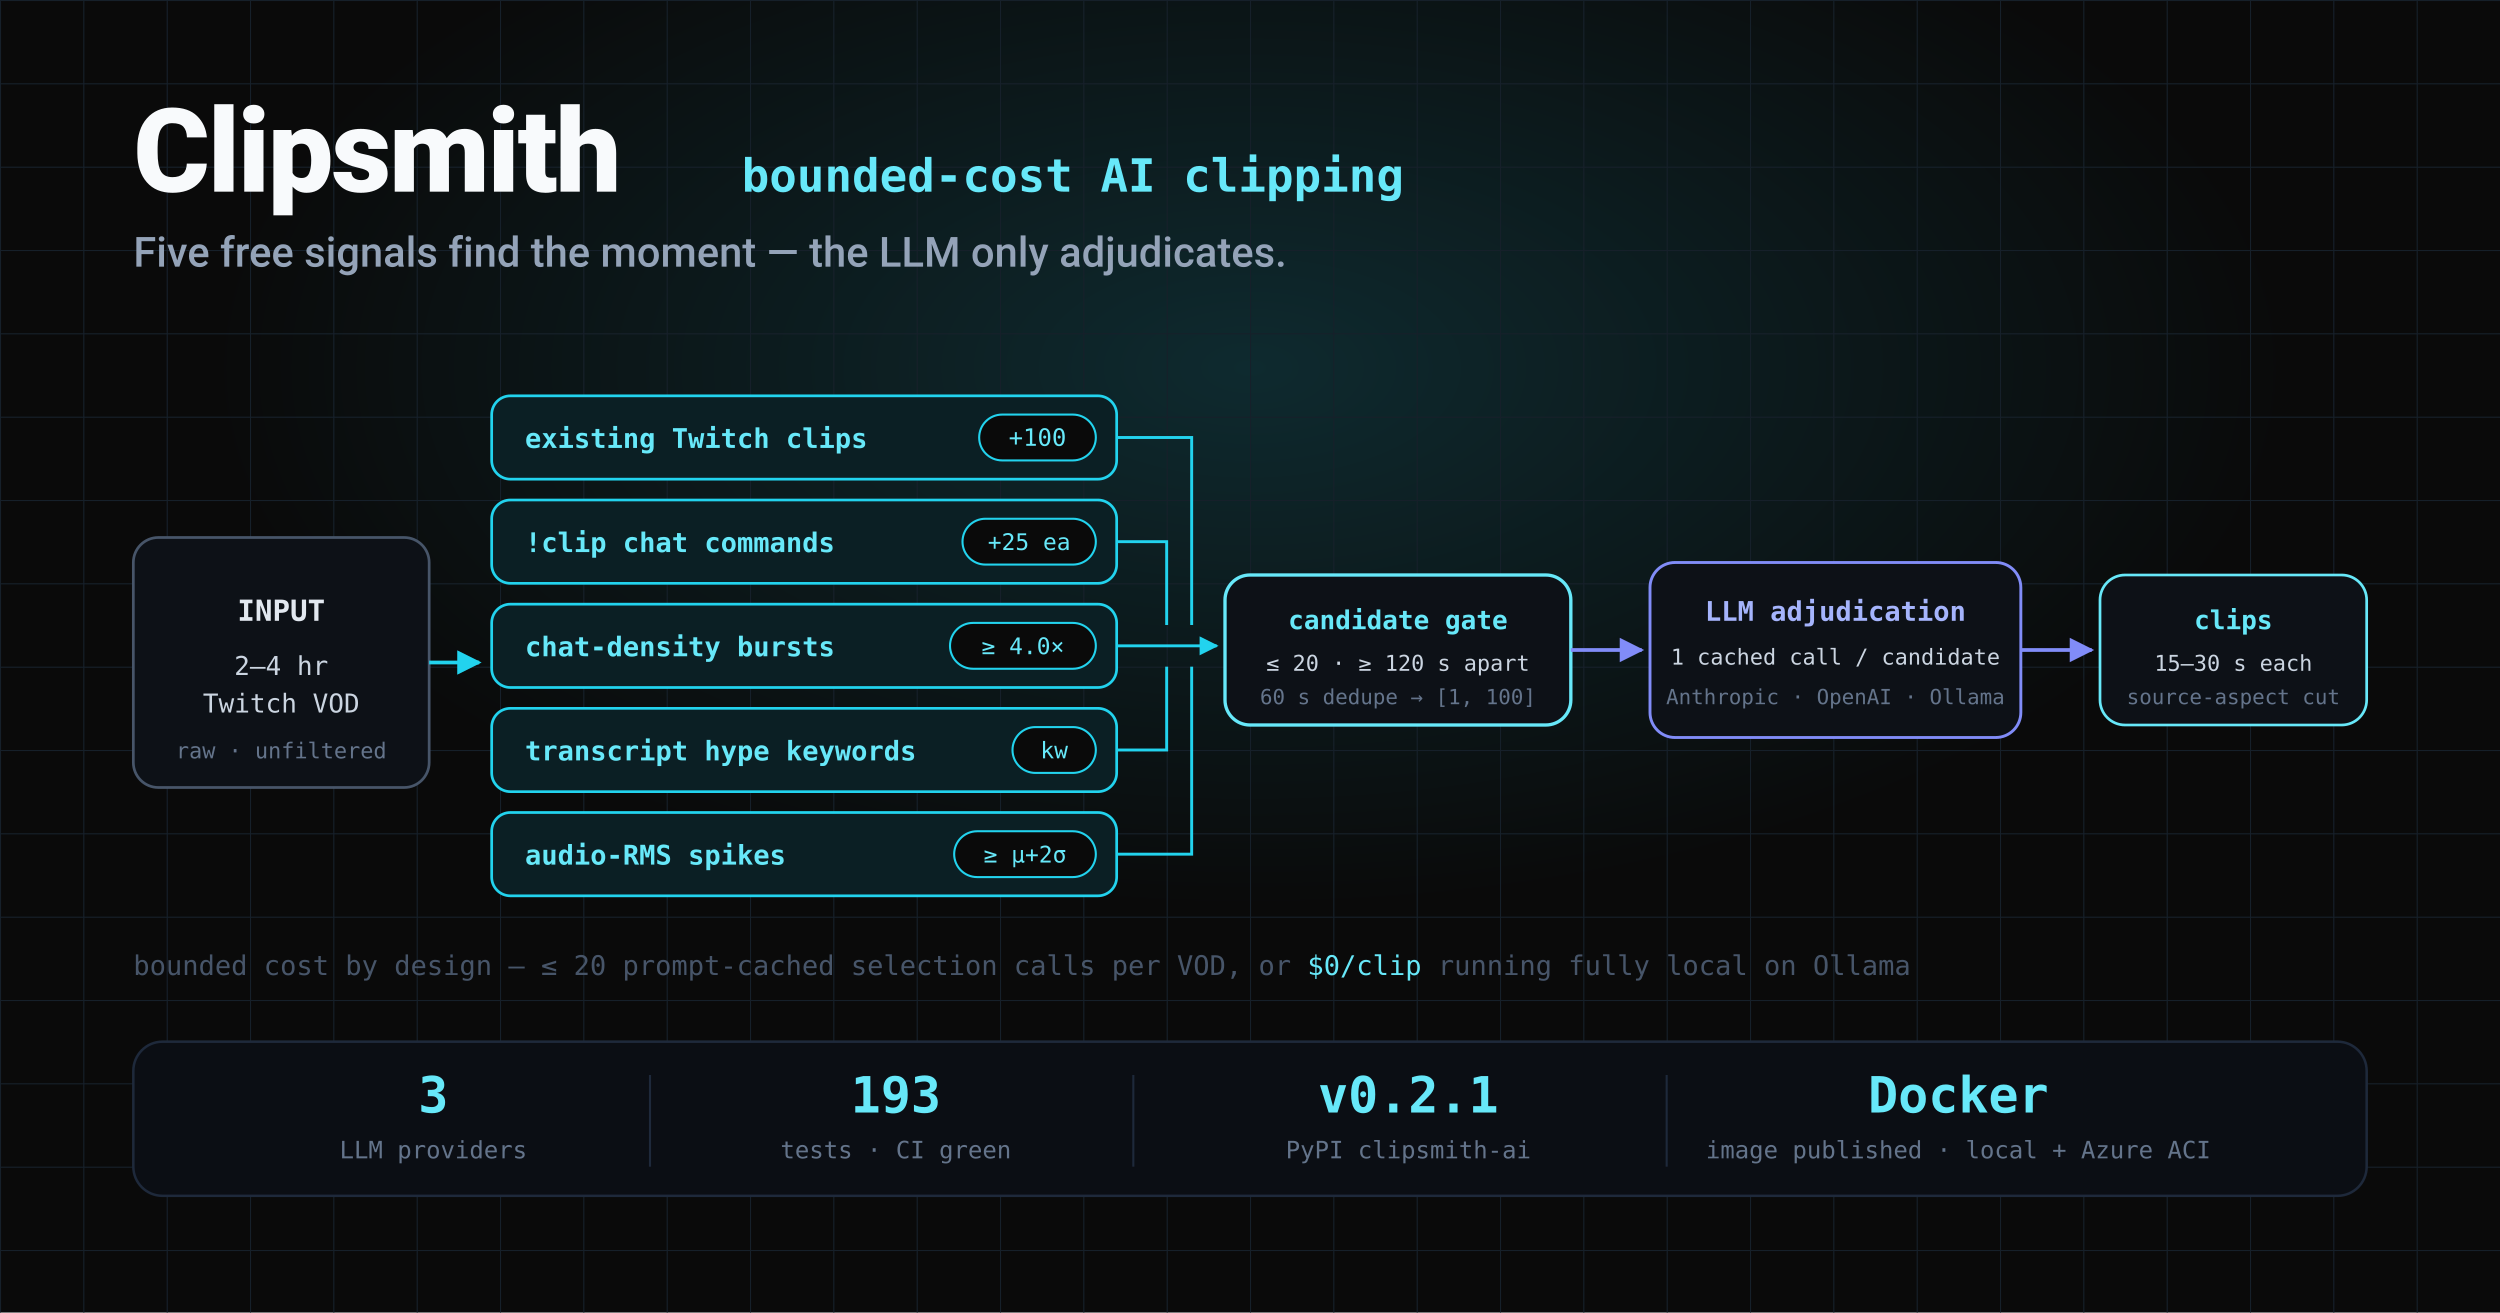
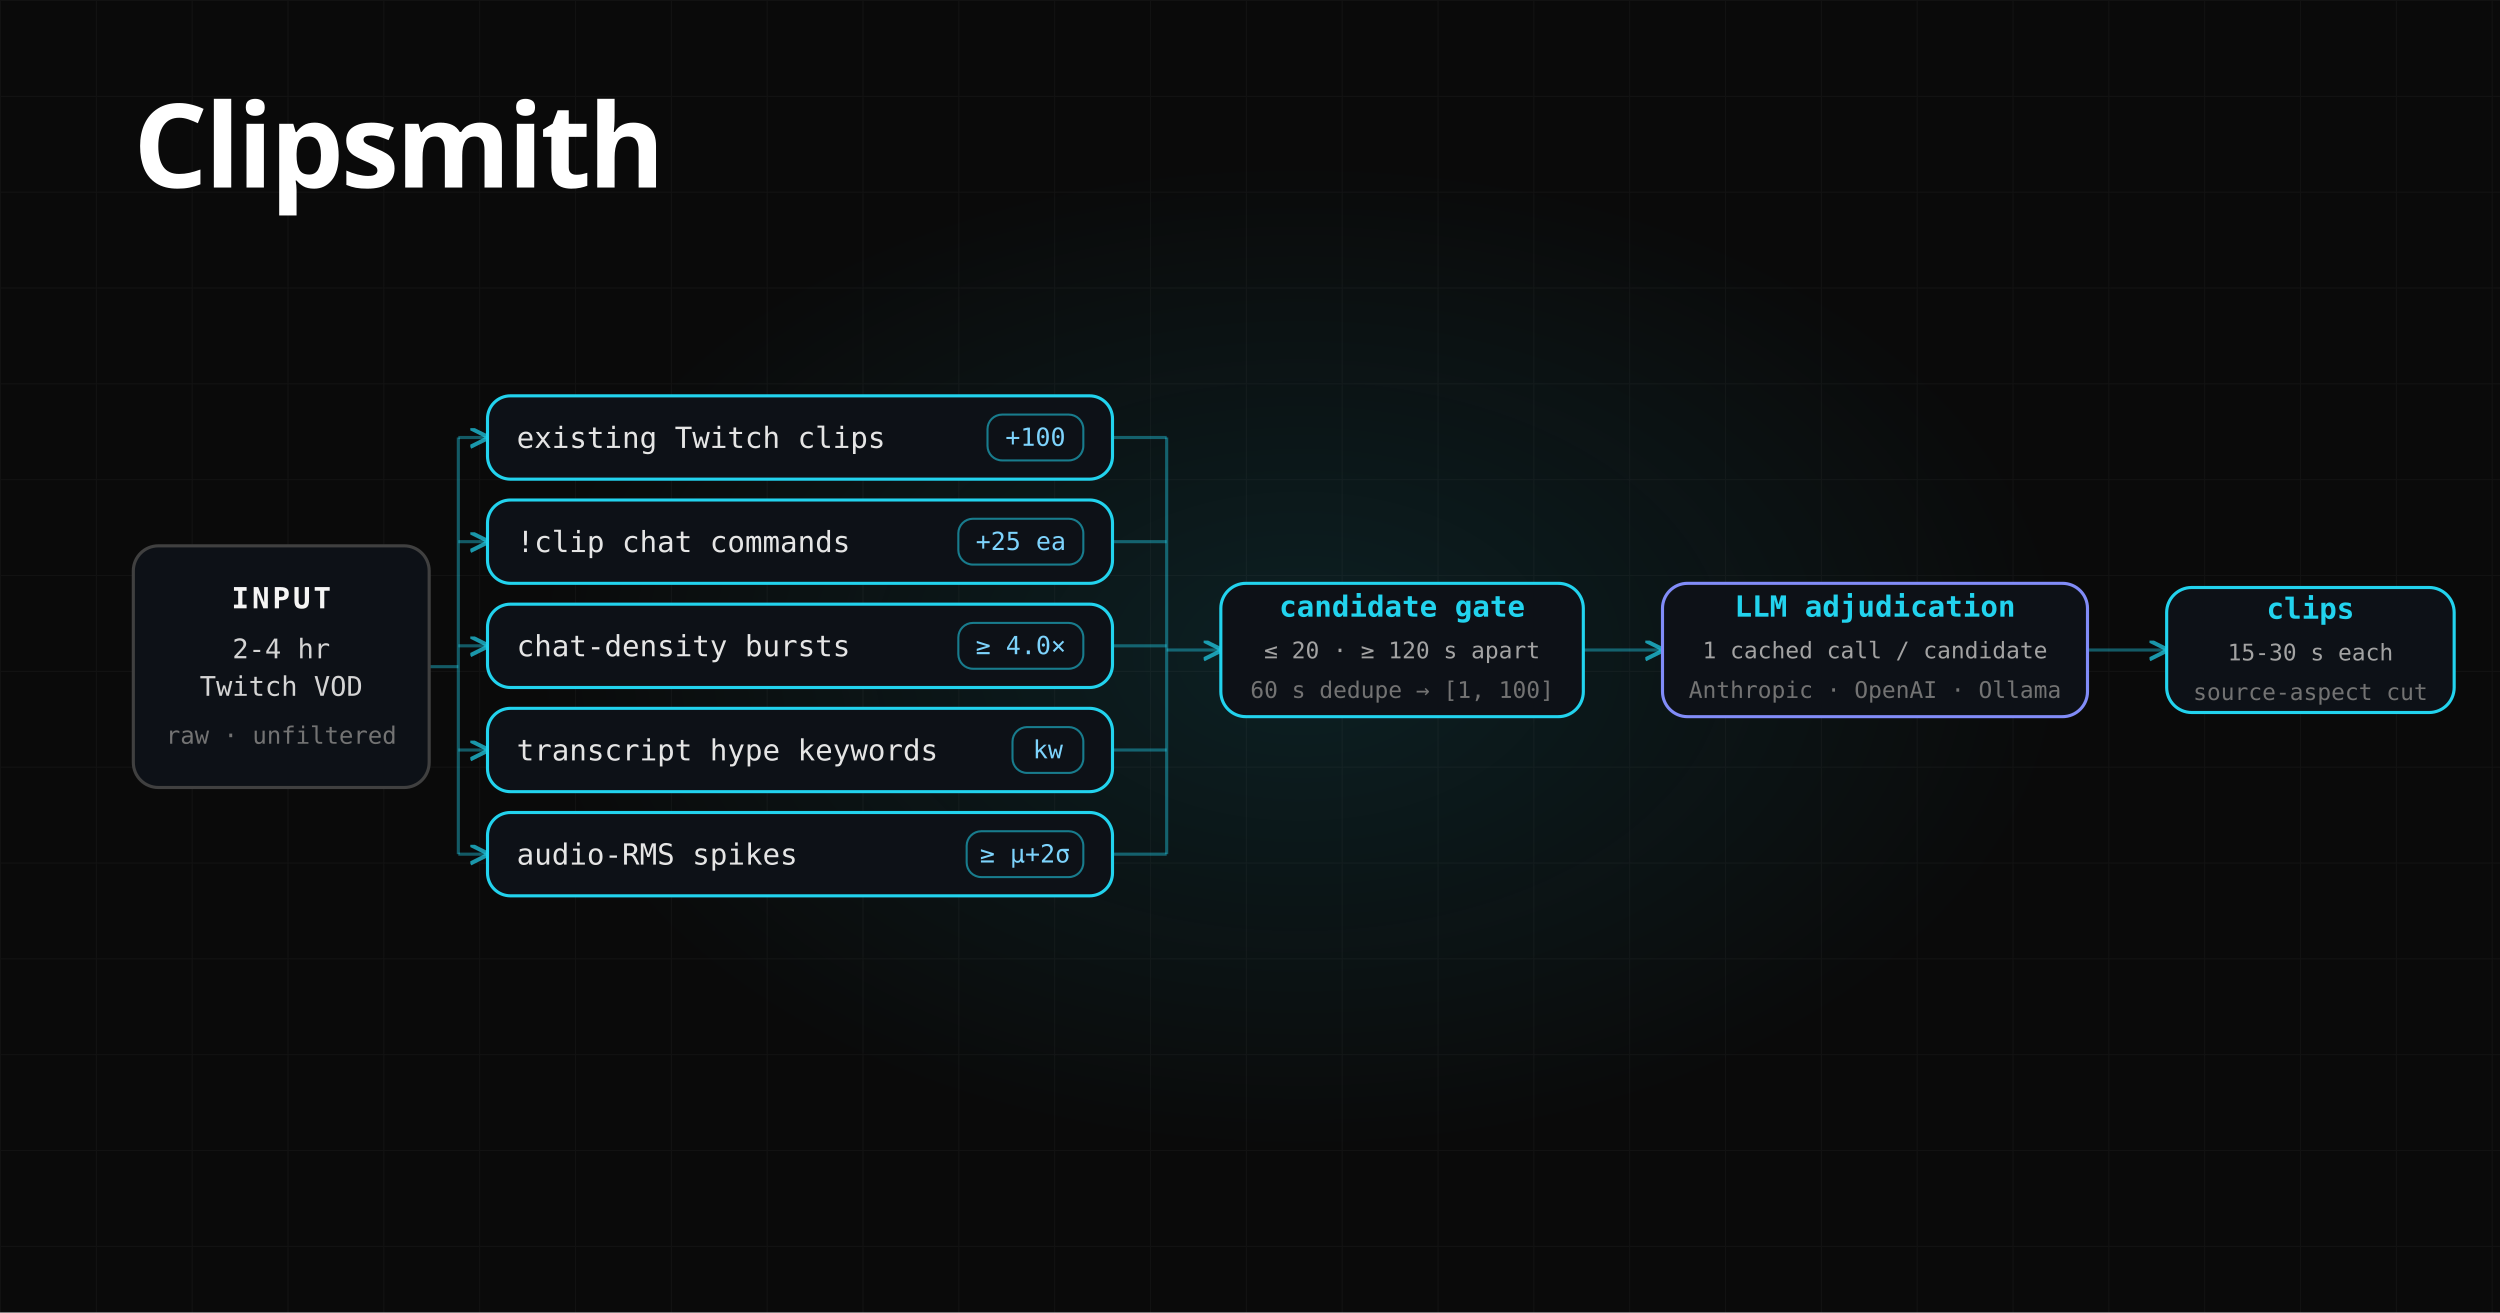
- <svg xmlns="http://www.w3.org/2000/svg" width="1200" height="630" viewBox="0 0 1200 630" font-family="ui-sans-serif, system-ui, -apple-system, Segoe UI, Roboto, sans-serif">
+ <svg xmlns="http://www.w3.org/2000/svg" width="1200" height="630" viewBox="0 0 1200 630" font-family="'Geist Mono', ui-monospace, monospace">
  <defs>
-     <radialGradient id="cs-glow" cx="50%" cy="28%" r="75%">
-       <stop offset="0%" stop-color="#0e2a2f" />
-       <stop offset="55%" stop-color="#0a0a0a" />
-       <stop offset="100%" stop-color="#0a0a0a" />
+     <pattern id="grid" width="46" height="46" patternUnits="userSpaceOnUse">
+       <path d="M46 0 H0 V46" fill="none" stroke="#ffffff" stroke-opacity="0.035" stroke-width="1" />
+     </pattern>
+     <radialGradient id="glow" cx="624" cy="315" r="528" gradientUnits="userSpaceOnUse" gradientTransform="translate(0 112.1) scale(1 0.644)">
+       <stop offset="0" stop-color="#22d3ee" stop-opacity="0.11" />
+       <stop offset="0.7" stop-color="#22d3ee" stop-opacity="0" />
    </radialGradient>
-     <pattern id="cs-grid" width="40" height="40" patternUnits="userSpaceOnUse">
-       <path d="M40 0 H0 V40" fill="none" stroke="#16202a" stroke-width="1" />
-     </pattern>
-     <marker id="cs-h-c" viewBox="0 0 10 10" refX="9" refY="5" markerWidth="6.5" markerHeight="6.5" orient="auto-start-reverse">
-       <path d="M0 0 L10 5 L0 10 z" fill="#22d3ee" />
-     </marker>
-     <marker id="cs-h-i" viewBox="0 0 10 10" refX="9" refY="5" markerWidth="6.5" markerHeight="6.5" orient="auto-start-reverse">
-       <path d="M0 0 L10 5 L0 10 z" fill="#818cf8" />
+     <marker id="ah" markerWidth="7" markerHeight="7" refX="5.5" refY="3" orient="auto">
+       <path d="M0 0 L6 3 L0 6" fill="none" stroke="#22d3ee" stroke-width="1.3" stroke-opacity="0.7" />
    </marker>
  </defs>
-   <rect width="1200" height="630" fill="url(#cs-glow)" />
-   <rect width="1200" height="630" fill="url(#cs-grid)" />
-   <text x="64" y="92" fill="#f8fafc" font-size="56" font-weight="800" letter-spacing="-1">Clipsmith</text>
-   <text x="356" y="92" fill="#67e8f9" font-size="22" font-weight="600" font-family="ui-monospace, SFMono-Regular, Menlo, monospace">bounded-cost AI clipping</text>
-   <text x="64" y="128" fill="#94a3b8" font-size="20" font-weight="500">Five free signals find the moment — the LLM only adjudicates.</text>
-   <g font-family="ui-monospace, SFMono-Regular, Menlo, monospace">
-     <rect x="64" y="258" width="142" height="120" rx="12" fill="#0d1117" stroke="#475569" stroke-width="1.3" />
-     <text x="135" y="298" text-anchor="middle" fill="#e2e8f0" font-size="14" font-weight="700">INPUT</text>
-     <text x="135" y="324" text-anchor="middle" fill="#cbd5e1" font-size="12.5">2–4 hr</text>
-     <text x="135" y="342" text-anchor="middle" fill="#cbd5e1" font-size="12.5">Twitch VOD</text>
-     <text x="135" y="364" text-anchor="middle" fill="#64748b" font-size="10.5">raw · unfiltered</text>
-     <path d="M206 318 H230" fill="none" stroke="#22d3ee" stroke-width="1.8" marker-end="url(#cs-h-c)" />
-     <g>
-       <rect x="236" y="190" width="300" height="40" rx="9" fill="#0b1f24" stroke="#22d3ee" stroke-width="1.3" />
-       <text x="252" y="215" fill="#67e8f9" font-size="13" font-weight="600">existing Twitch clips</text>
-       <rect x="470" y="199" width="56" height="22" rx="11" fill="#0a0a0a" stroke="#22d3ee" stroke-width="1" />
-       <text x="498" y="214" text-anchor="middle" fill="#67e8f9" font-size="11.5">+100</text>
-       <rect x="236" y="240" width="300" height="40" rx="9" fill="#0b1f24" stroke="#22d3ee" stroke-width="1.3" />
-       <text x="252" y="265" fill="#67e8f9" font-size="13" font-weight="600">!clip chat commands</text>
-       <rect x="462" y="249" width="64" height="22" rx="11" fill="#0a0a0a" stroke="#22d3ee" stroke-width="1" />
-       <text x="494" y="264" text-anchor="middle" fill="#67e8f9" font-size="11">+25 ea</text>
-       <rect x="236" y="290" width="300" height="40" rx="9" fill="#0b1f24" stroke="#22d3ee" stroke-width="1.3" />
-       <text x="252" y="315" fill="#67e8f9" font-size="13" font-weight="600">chat-density bursts</text>
-       <rect x="456" y="299" width="70" height="22" rx="11" fill="#0a0a0a" stroke="#22d3ee" stroke-width="1" />
-       <text x="491" y="314" text-anchor="middle" fill="#67e8f9" font-size="11">≥ 4.0×</text>
-       <rect x="236" y="340" width="300" height="40" rx="9" fill="#0b1f24" stroke="#22d3ee" stroke-width="1.3" />
-       <text x="252" y="365" fill="#67e8f9" font-size="13" font-weight="600">transcript hype keywords</text>
-       <rect x="486" y="349" width="40" height="22" rx="11" fill="#0a0a0a" stroke="#22d3ee" stroke-width="1" />
-       <text x="506" y="364" text-anchor="middle" fill="#67e8f9" font-size="11">kw</text>
-       <rect x="236" y="390" width="300" height="40" rx="9" fill="#0b1f24" stroke="#22d3ee" stroke-width="1.3" />
-       <text x="252" y="415" fill="#67e8f9" font-size="13" font-weight="600">audio-RMS spikes</text>
-       <rect x="458" y="399" width="68" height="22" rx="11" fill="#0a0a0a" stroke="#22d3ee" stroke-width="1" />
-       <text x="492" y="414" text-anchor="middle" fill="#67e8f9" font-size="11">≥ μ+2σ</text>
-     </g>
-     <path d="M536 210 H572 V300" fill="none" stroke="#22d3ee" stroke-width="1.4" />
-     <path d="M536 260 H560 V300" fill="none" stroke="#22d3ee" stroke-width="1.4" />
-     <path d="M536 310 H584" fill="none" stroke="#22d3ee" stroke-width="1.4" marker-end="url(#cs-h-c)" />
-     <path d="M536 360 H560 V320" fill="none" stroke="#22d3ee" stroke-width="1.4" />
-     <path d="M536 410 H572 V320" fill="none" stroke="#22d3ee" stroke-width="1.4" />
-     <rect x="588" y="276" width="166" height="72" rx="12" fill="#0d1117" stroke="#67e8f9" stroke-width="1.6" />
-     <text x="671" y="302" text-anchor="middle" fill="#67e8f9" font-size="12.5" font-weight="700">candidate gate</text>
-     <text x="671" y="322" text-anchor="middle" fill="#cbd5e1" font-size="10.5">≤ 20 · ≥ 120 s apart</text>
-     <text x="671" y="338" text-anchor="middle" fill="#64748b" font-size="10">60 s dedupe → [1, 100]</text>
-     <path d="M754 312 H788" fill="none" stroke="#818cf8" stroke-width="1.8" marker-end="url(#cs-h-i)" />
-     <rect x="792" y="270" width="178" height="84" rx="12" fill="#0d1117" stroke="#818cf8" stroke-width="1.4" />
-     <text x="881" y="298" text-anchor="middle" fill="#a5b4fc" font-size="13" font-weight="700">LLM adjudication</text>
-     <text x="881" y="319" text-anchor="middle" fill="#cbd5e1" font-size="10.5">1 cached call / candidate</text>
-     <text x="881" y="338" text-anchor="middle" fill="#64748b" font-size="10">Anthropic · OpenAI · Ollama</text>
-     <path d="M970 312 H1004" fill="none" stroke="#818cf8" stroke-width="1.8" marker-end="url(#cs-h-i)" />
-     <rect x="1008" y="276" width="128" height="72" rx="12" fill="#0d1117" stroke="#67e8f9" stroke-width="1.3" />
-     <text x="1072" y="302" text-anchor="middle" fill="#67e8f9" font-size="12.5" font-weight="700">clips</text>
-     <text x="1072" y="322" text-anchor="middle" fill="#cbd5e1" font-size="10.5">15–30 s each</text>
-     <text x="1072" y="338" text-anchor="middle" fill="#64748b" font-size="10">source-aspect cut</text>
+   <rect width="1200" height="630" fill="#0a0a0a" />
+   <rect width="1200" height="630" fill="url(#glow)" />
+   <rect width="1200" height="630" fill="url(#grid)" />
+   <text x="64" y="90" font-family="'Geist', system-ui, sans-serif" font-size="56" font-weight="700" letter-spacing="-1.4" fill="#ffffff">Clipsmith</text>
+   <g fill="none" stroke="#22d3ee" stroke-width="1.5" stroke-opacity="0.4">
+     <path d="M206 320 H220" />
+     <path d="M220 210 V410" />
+     <path d="M220 210 H234" marker-end="url(#ah)" />
+     <path d="M220 260 H234" marker-end="url(#ah)" />
+     <path d="M220 310 H234" marker-end="url(#ah)" />
+     <path d="M220 360 H234" marker-end="url(#ah)" />
+     <path d="M220 410 H234" marker-end="url(#ah)" />
+     <path d="M534 210 H560" />
+     <path d="M534 260 H560" />
+     <path d="M534 310 H560" />
+     <path d="M534 360 H560" />
+     <path d="M534 410 H560" />
+     <path d="M560 210 V410" />
+     <path d="M560 312 H586" marker-end="url(#ah)" />
+     <path d="M760 312 H798" marker-end="url(#ah)" />
+     <path d="M1002 312 H1040" marker-end="url(#ah)" />
  </g>
-   <text x="64" y="468" fill="#475569" font-size="13" font-family="ui-monospace, SFMono-Regular, Menlo, monospace">bounded cost by design — ≤ 20 prompt-cached selection calls per VOD, or <tspan fill="#67e8f9">$0/clip</tspan> running fully local on Ollama</text>
-   <g font-family="ui-monospace, SFMono-Regular, Menlo, monospace" text-anchor="middle">
-     <rect x="64" y="500" width="1072" height="74" rx="14" fill="#0b0e14" stroke="#1e293b" stroke-width="1.2" />
-     <g>
-       <text x="208" y="534" fill="#67e8f9" font-size="24" font-weight="800">3</text>
-       <text x="208" y="556" fill="#64748b" font-size="11.5">LLM providers</text>
-     </g>
-     <g>
-       <text x="430" y="534" fill="#67e8f9" font-size="24" font-weight="800">193</text>
-       <text x="430" y="556" fill="#64748b" font-size="11.5">tests · CI green</text>
-     </g>
-     <g>
-       <text x="676" y="534" fill="#67e8f9" font-size="24" font-weight="800">v0.2.1</text>
-       <text x="676" y="556" fill="#64748b" font-size="11.5">PyPI clipsmith-ai</text>
-     </g>
-     <g>
-       <text x="940" y="534" fill="#67e8f9" font-size="24" font-weight="800">Docker</text>
-       <text x="940" y="556" fill="#64748b" font-size="11.5">image published · local + Azure ACI</text>
-     </g>
-     <line x1="312" y1="516" x2="312" y2="560" stroke="#1e293b" stroke-width="1" />
-     <line x1="544" y1="516" x2="544" y2="560" stroke="#1e293b" stroke-width="1" />
-     <line x1="800" y1="516" x2="800" y2="560" stroke="#1e293b" stroke-width="1" />
+   <rect x="64" y="262" width="142" height="116" rx="12" fill="#0d1117" stroke="#404040" stroke-width="1.5" />
+   <text x="135" y="292" text-anchor="middle" font-size="14" font-weight="700" letter-spacing="1.4" fill="#f5f5f5">INPUT</text>
+   <g text-anchor="middle" font-size="13" fill="#d4d4d4">
+     <text x="135" y="316">2-4 hr</text>
+     <text x="135" y="334">Twitch VOD</text>
  </g>
+   <text x="135" y="357" text-anchor="middle" font-size="11.5" fill="#737373">raw · unfiltered</text>
+   <g>
+     <rect x="234" y="190" width="300" height="40" rx="11" fill="#0d1117" stroke="#22d3ee" stroke-width="1.5" />
+     <rect x="234" y="240" width="300" height="40" rx="11" fill="#0d1117" stroke="#22d3ee" stroke-width="1.5" />
+     <rect x="234" y="290" width="300" height="40" rx="11" fill="#0d1117" stroke="#22d3ee" stroke-width="1.5" />
+     <rect x="234" y="340" width="300" height="40" rx="11" fill="#0d1117" stroke="#22d3ee" stroke-width="1.5" />
+     <rect x="234" y="390" width="300" height="40" rx="11" fill="#0d1117" stroke="#22d3ee" stroke-width="1.5" />
+   </g>
+   <g font-size="14" fill="#e5e5e5">
+     <text x="248" y="215">existing Twitch clips</text>
+     <text x="248" y="265">!clip chat commands</text>
+     <text x="248" y="315">chat-density bursts</text>
+     <text x="248" y="365">transcript hype keywords</text>
+     <text x="248" y="415">audio-RMS spikes</text>
+   </g>
+   <g fill="none" stroke="#22d3ee" stroke-opacity="0.55" stroke-width="1">
+     <rect x="474" y="199" width="46" height="22" rx="7" />
+     <rect x="460" y="249" width="60" height="22" rx="7" />
+     <rect x="460" y="299" width="60" height="22" rx="7" />
+     <rect x="486" y="349" width="34" height="22" rx="7" />
+     <rect x="464" y="399" width="56" height="22" rx="7" />
+   </g>
+   <g text-anchor="middle" font-size="12" fill="#7dd3fc">
+     <text x="497" y="214">+100</text>
+     <text x="490" y="264">+25 ea</text>
+     <text x="490" y="314">≥ 4.0×</text>
+     <text x="503" y="364">kw</text>
+     <text x="492" y="414">≥ μ+2σ</text>
+   </g>
+   <rect x="586" y="280" width="174" height="64" rx="12" fill="#0d1117" stroke="#22d3ee" stroke-width="1.5" />
+   <text x="673" y="296" text-anchor="middle" font-size="14" font-weight="700" fill="#22d3ee">candidate gate</text>
+   <text x="673" y="316" text-anchor="middle" font-size="11" fill="#a3a3a3">≤ 20 · ≥ 120 s apart</text>
+   <text x="673" y="335" text-anchor="middle" font-size="11" fill="#737373">60 s dedupe → [1, 100]</text>
+   <rect x="798" y="280" width="204" height="64" rx="12" fill="#0d1117" stroke="#818cf8" stroke-width="1.5" />
+   <text x="900" y="296" text-anchor="middle" font-size="14" font-weight="700" fill="#22d3ee">LLM adjudication</text>
+   <text x="900" y="316" text-anchor="middle" font-size="11" fill="#a3a3a3">1 cached call / candidate</text>
+   <text x="900" y="335" text-anchor="middle" font-size="11" fill="#737373">Anthropic · OpenAI · Ollama</text>
+   <rect x="1040" y="282" width="138" height="60" rx="12" fill="#0d1117" stroke="#22d3ee" stroke-width="1.5" />
+   <text x="1109" y="297" text-anchor="middle" font-size="14" font-weight="700" fill="#22d3ee">clips</text>
+   <text x="1109" y="317" text-anchor="middle" font-size="11" fill="#a3a3a3">15-30 s each</text>
+   <text x="1109" y="336" text-anchor="middle" font-size="11" fill="#737373">source-aspect cut</text>
</svg>
